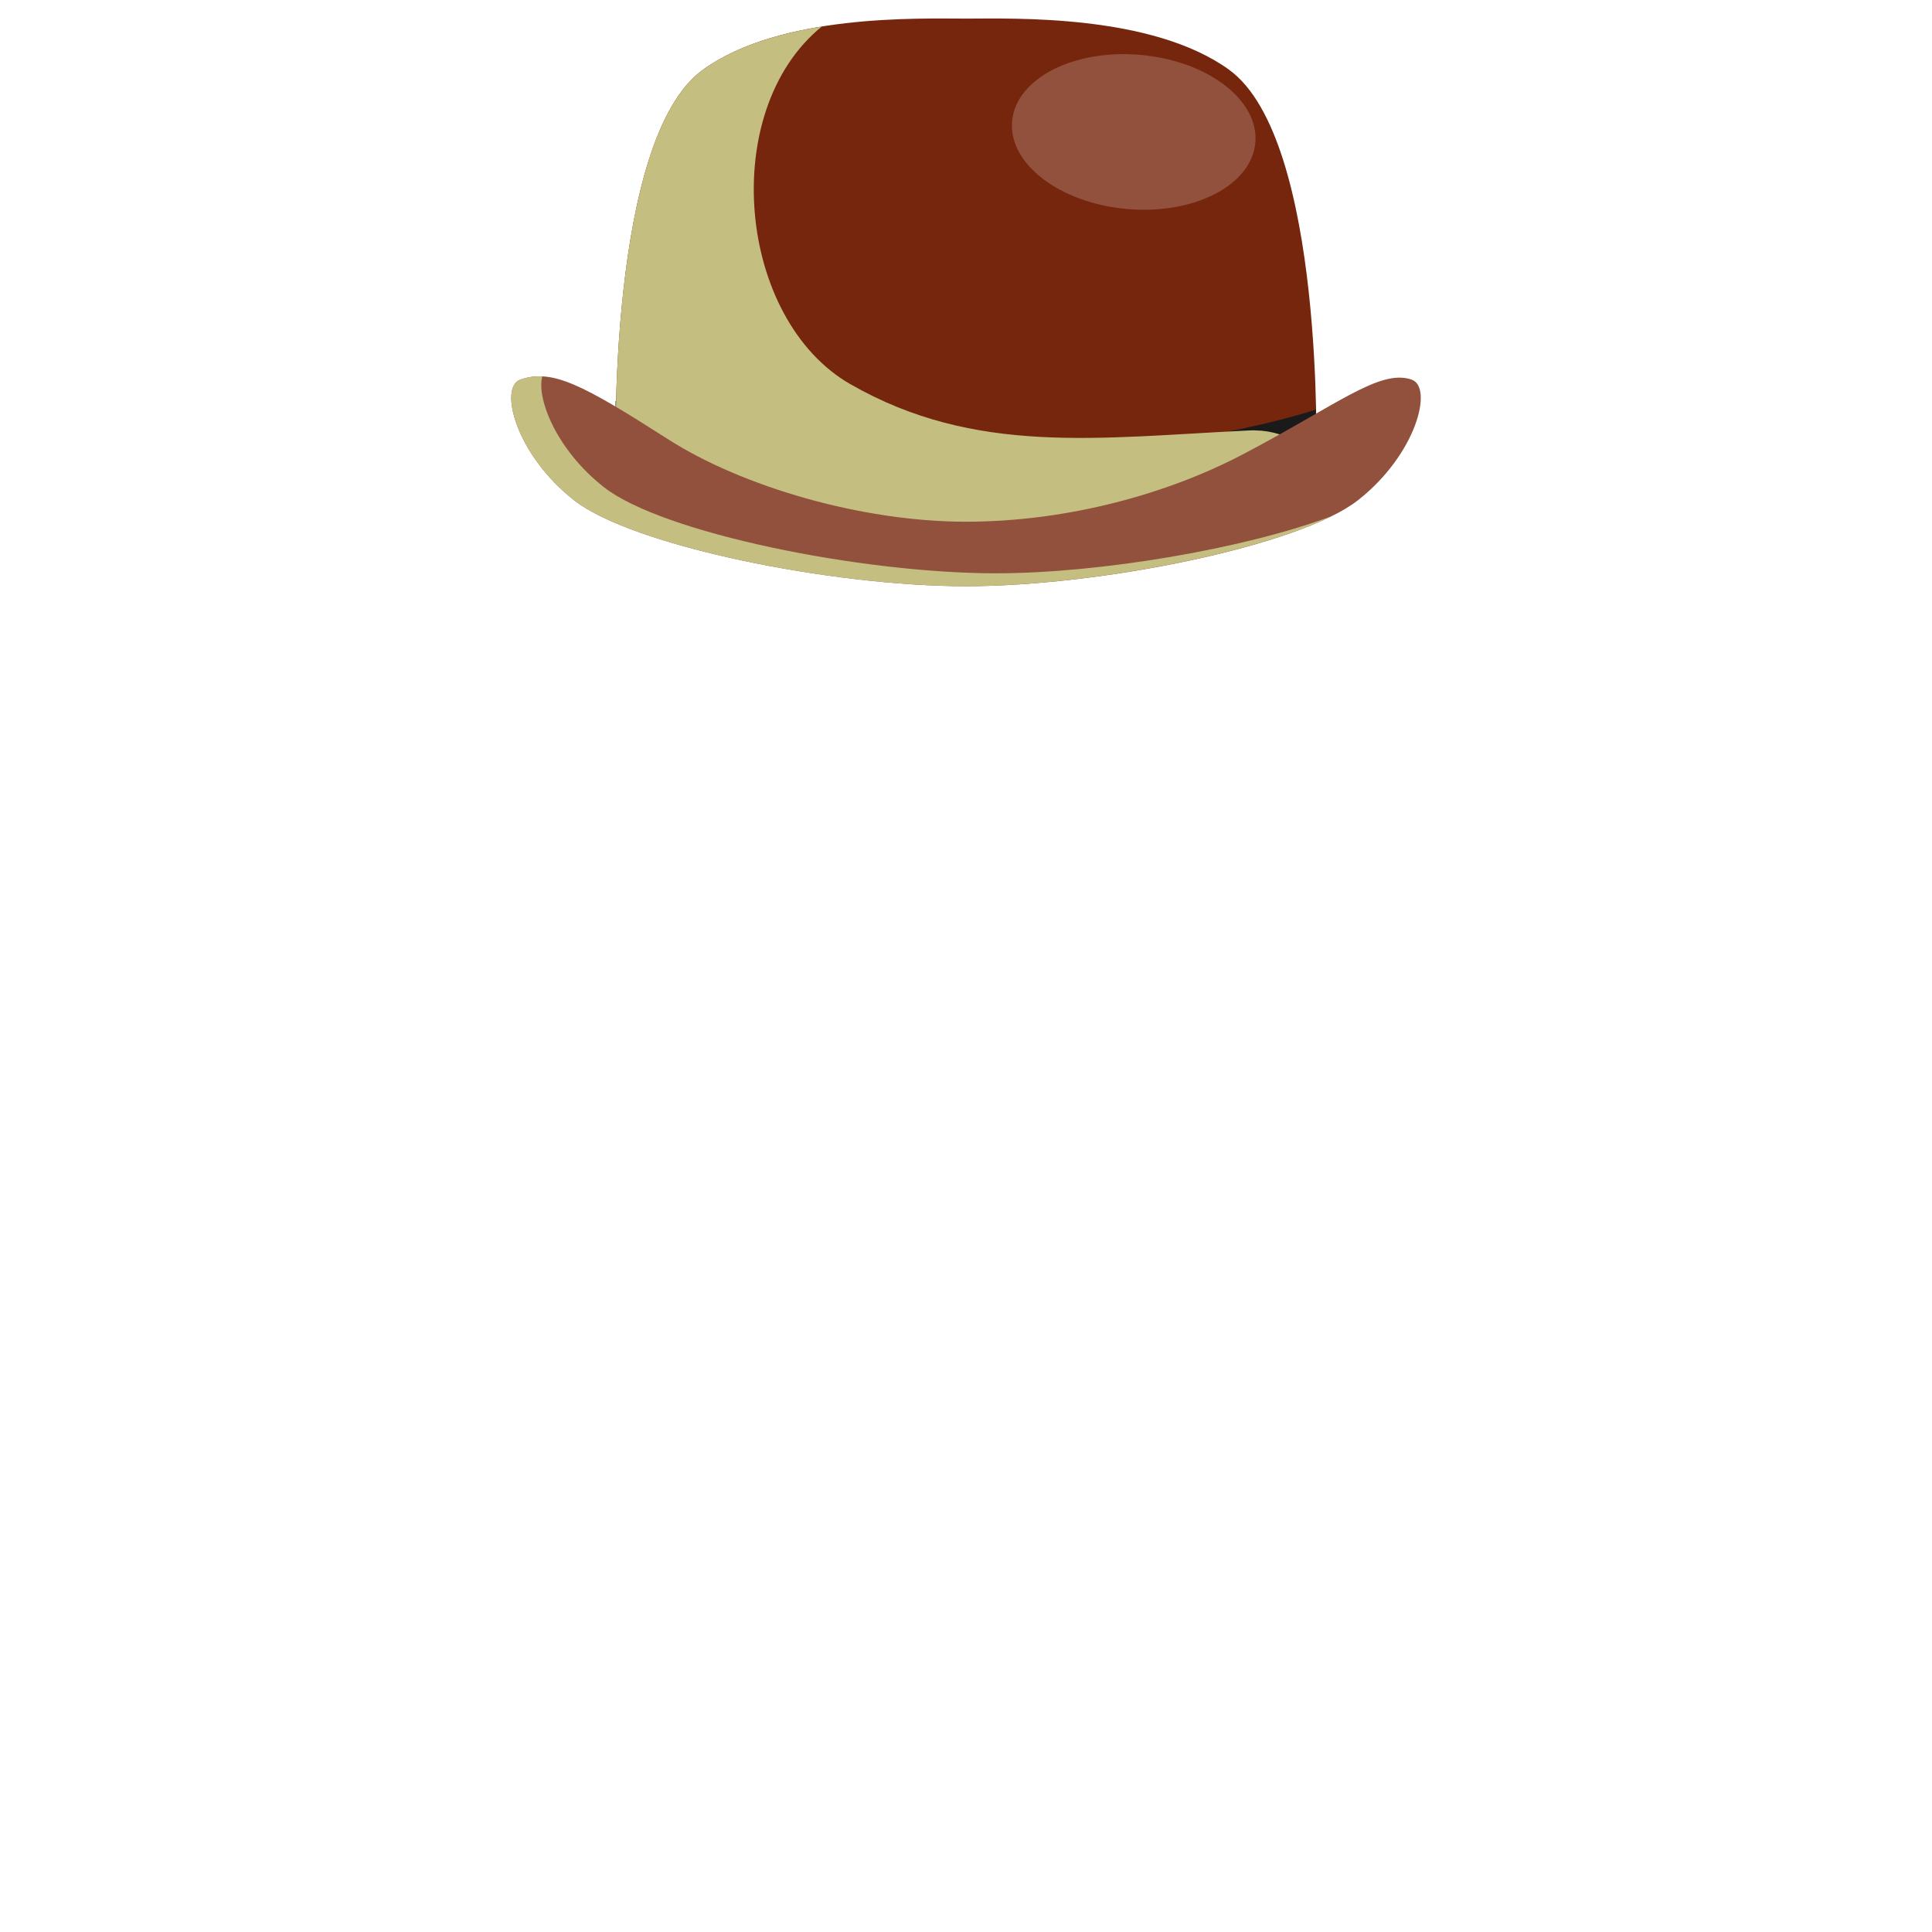
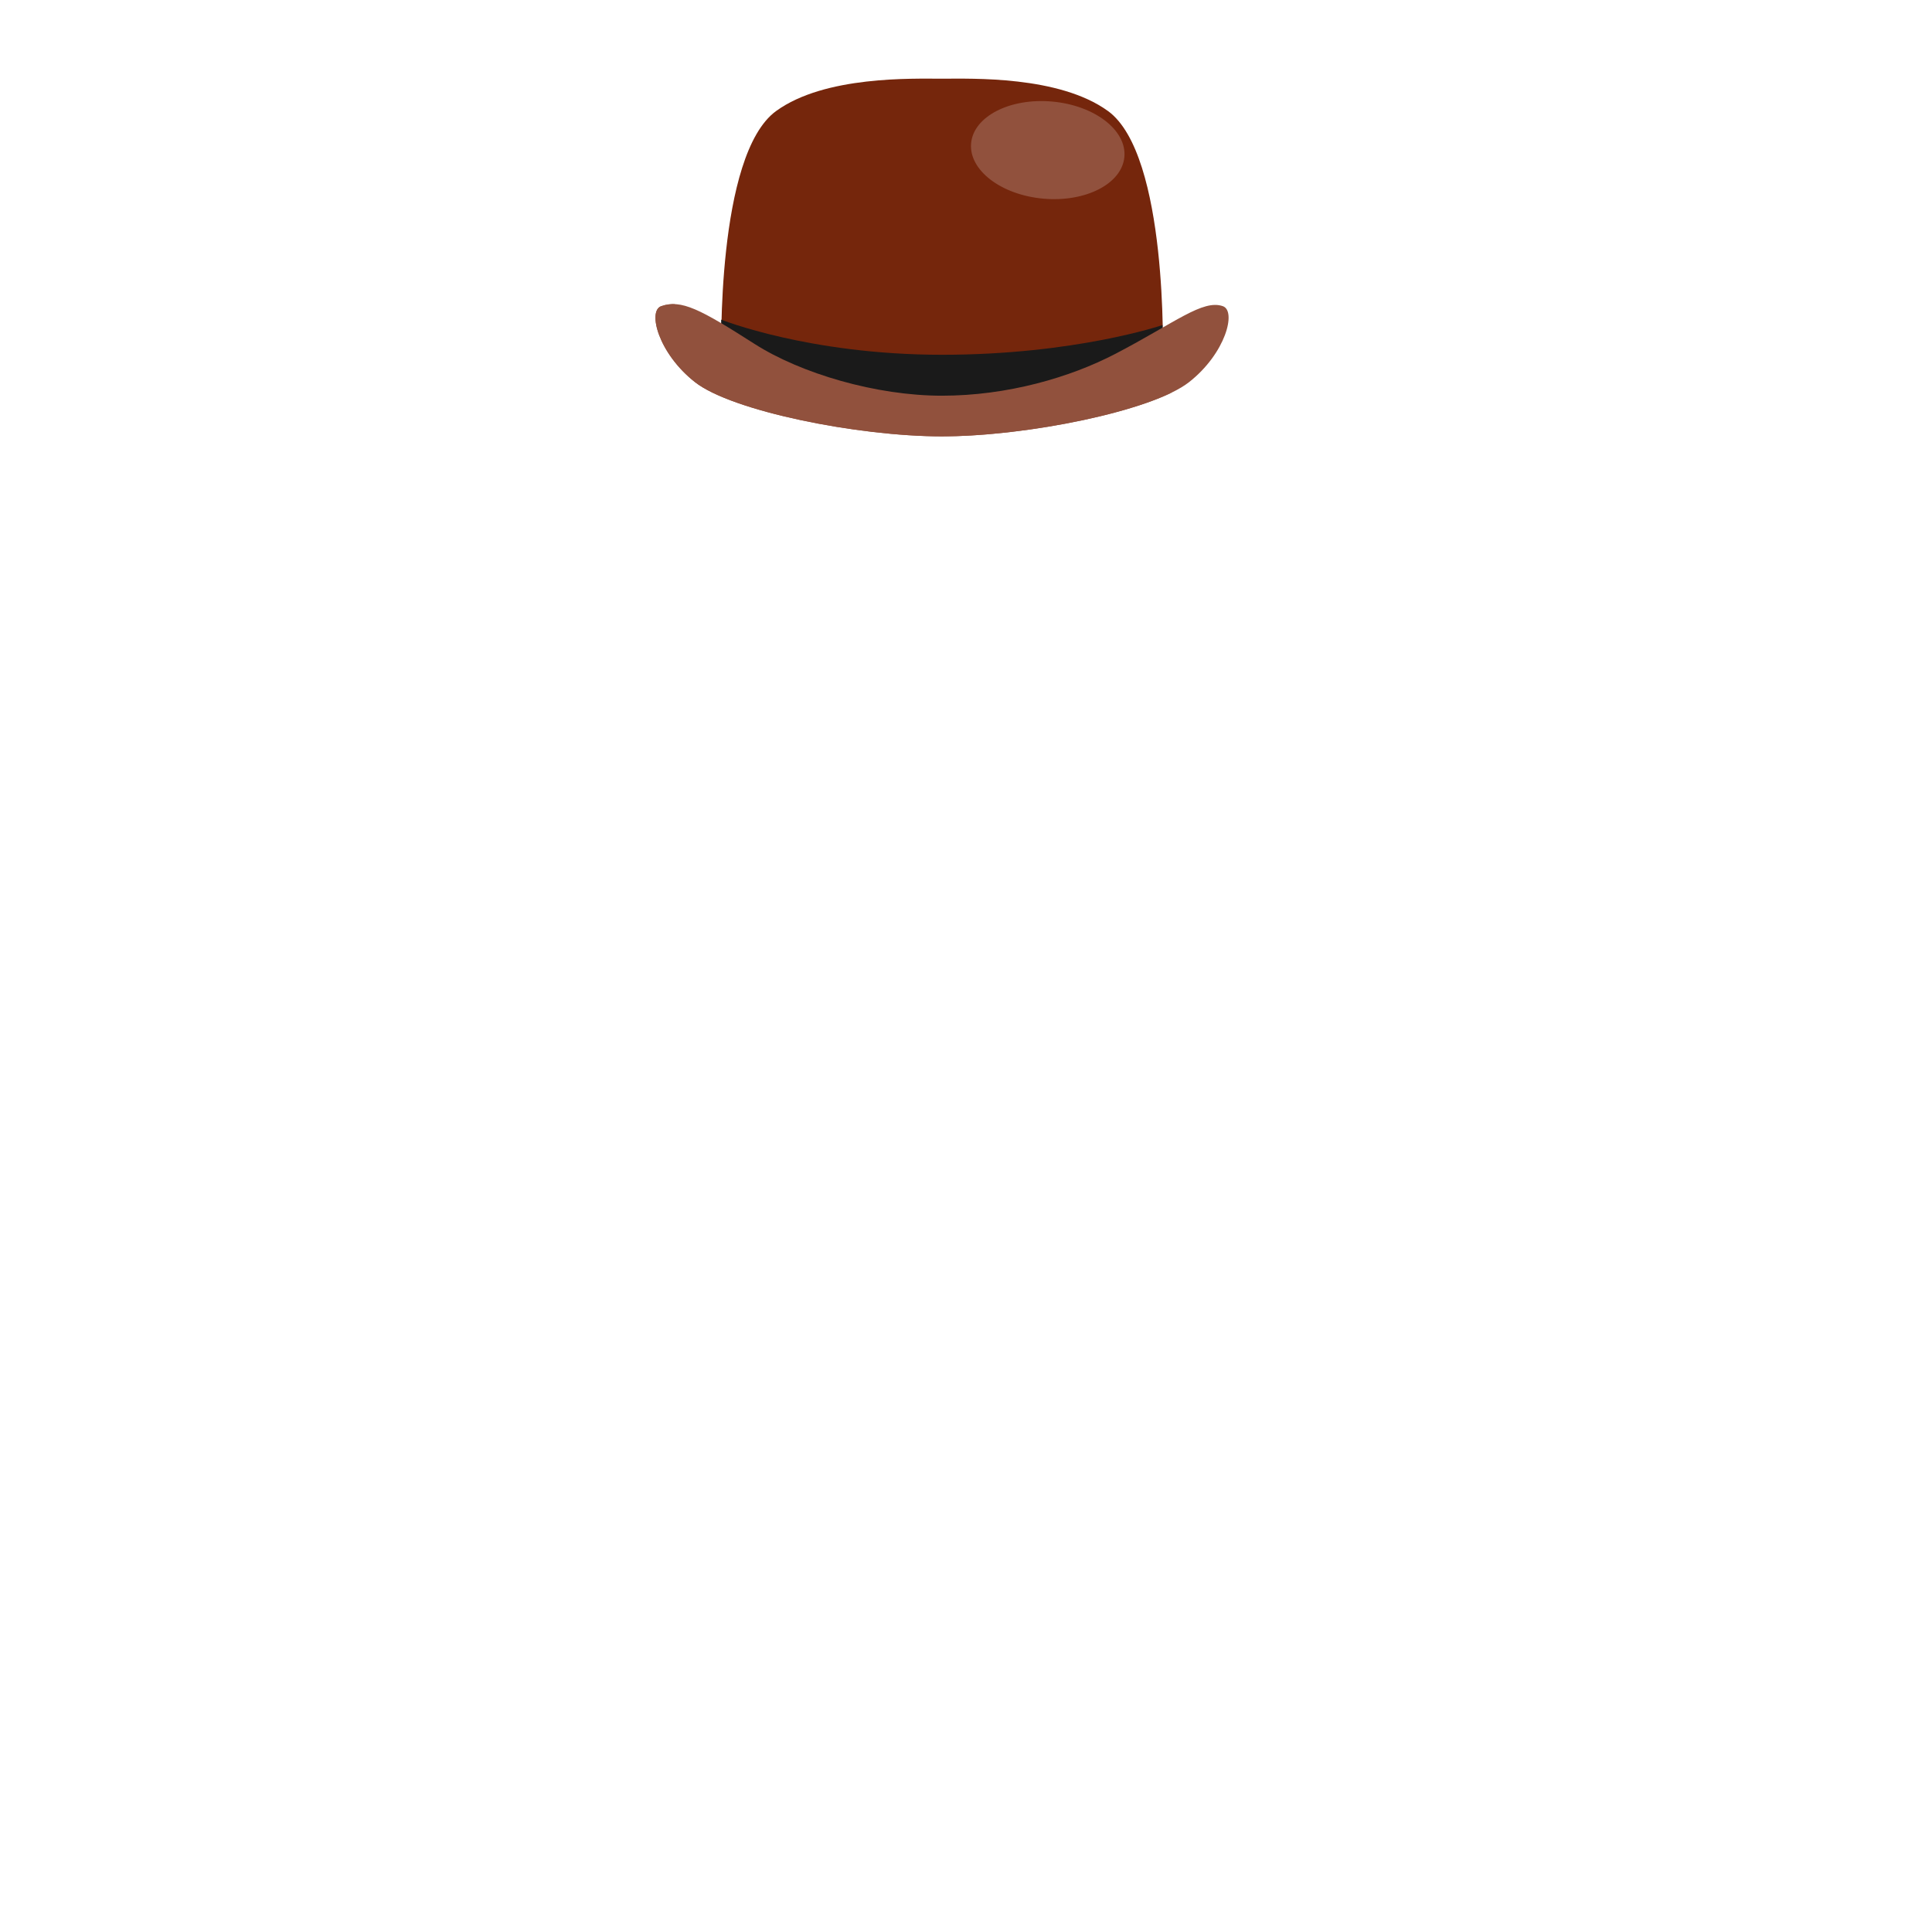
- <svg xmlns="http://www.w3.org/2000/svg" viewBox="0 0 1080 1080">
-   <g isolation="isolate">
-     <g id="a" data-name="Layer 2">
-       <g>
-         <path d="m687.13,39.03c-43.28-31.37-121.02-28.63-147.13-28.63s-103.84-2.74-147.13,28.63c-53.62,38.86-48.66,218.39-48.66,218.39,0,0,59.67,28.08,195.78,28.08s195.78-28.08,195.78-28.08c0,0,4.97-179.52-48.66-218.39Z" fill="#75260c" />
-         <path d="m344.1,224.14v42.25s87.76,53.63,195.72,53.63,195.72-46.7,195.72-46.7v-44.34s-77.42,26.34-195.54,26.34-195.9-31.16-195.9-31.16Z" fill="#1a1a1a" />
-         <path d="m475.48,214.84c-63.32-36.26-74.14-152.83-16.11-199.99-23.99,3.87-48.29,10.99-66.49,24.18-51.1,37.03-49,201.67-48.68,217.1,2.84,1.56,5.81,3.15,8.88,4.76,21.12,7.52,80.77,38.52,186.93,38.52,136.11,0,195.78-42.01,195.78-42.01,0,0,.05-1.96.09-5.38-7.36-.91-16.55-12.42-37.97-11.38-83.85,4.06-152.7,14.11-222.43-25.82Z" fill="#c4bf81" mix-blend-mode="multiply" />
-         <path d="m789.15,212.22c-17.88-6.24-42,14.37-95.02,42.09-40.61,21.22-96.25,37.33-154.3,37.33s-124.84-19.56-166.26-46.02c-48.05-30.7-64.83-39.64-82.71-33.39-12.15,4.25-2.57,41.84,30.06,67.41,32.63,25.57,143.92,48.07,219.09,48.07s186.46-22.5,219.09-48.07c32.63-25.57,42.21-63.16,30.06-67.41Z" fill="#91513d" />
-         <path d="m637.56,30.68c-37.55-3.31-69.7,13.29-71.79,37.08-2.1,23.79,26.64,45.77,64.19,49.08,37.55,3.31,69.69-13.29,71.79-37.08,2.1-23.79-26.64-45.77-64.19-49.08Z" fill="#91513d" />
-         <g mix-blend-mode="multiply">
-           <path d="m337.68,272.41c-26.65-20.88-37.91-49.77-34.52-61.98-4.29-.21-8.27.38-12.3,1.79-12.15,4.25-2.57,41.84,30.06,67.41,32.63,25.57,143.92,48.07,219.09,48.07,65.69,0,160.71-17.54,204.52-39.25-48.23,18.25-129.52,32.03-187.75,32.03-75.17,0-186.46-22.5-219.09-48.07Z" fill="#c4bf81" />
-         </g>
-       </g>
-     </g>
-   </g>
+ <svg xmlns="http://www.w3.org/2000/svg" id="a" data-name="Layer 2" viewBox="0 0 1080 1080">
+   <path d="m619.32,62.03c-27.28-19.77-76.26-18.04-92.71-18.04s-65.44-1.72-92.71,18.04c-33.79,24.49-30.66,137.62-30.66,137.62,0,0,37.6,17.7,123.38,17.7s123.38-17.7,123.38-17.7c0,0,3.13-113.13-30.66-137.62Z" fill="#75260c" />
+   <path d="m403.16,178.67v26.62s55.3,33.8,123.34,33.8,123.34-29.43,123.34-29.43v-27.94s-48.79,16.6-123.23,16.6-123.45-19.64-123.45-19.64Z" fill="#1a1a1a" />
+   <path d="m683.61,171.16c-11.26-3.93-26.47,9.06-59.88,26.52-25.59,13.37-60.65,23.52-97.24,23.52s-78.67-12.32-104.77-29c-30.28-19.34-40.86-24.98-52.12-21.04-7.66,2.68-1.62,26.37,18.94,42.48,20.56,16.11,90.7,30.29,138.06,30.29s117.5-14.18,138.06-30.29c20.56-16.11,26.6-39.8,18.94-42.48Z" fill="#91513d" />
+   <path d="m588.09,56.76c-23.66-2.09-43.92,8.38-45.24,23.37-1.32,14.99,16.79,28.84,40.45,30.93,23.66,2.09,43.92-8.38,45.24-23.37,1.32-14.99-16.79-28.84-40.45-30.93Z" fill="#91513d" />
+   <path d="m399.11,209.1c-16.79-13.16-23.89-31.36-21.76-39.06-2.7-.13-5.21.24-7.75,1.13-7.66,2.68-1.62,26.37,18.94,42.48,20.56,16.11,90.7,30.29,138.06,30.29,41.4,0,101.27-11.06,128.88-24.73-30.39,11.5-81.62,20.18-118.31,20.18-47.37,0-117.5-14.18-138.06-30.29Z" fill="#91513d" />
</svg>
